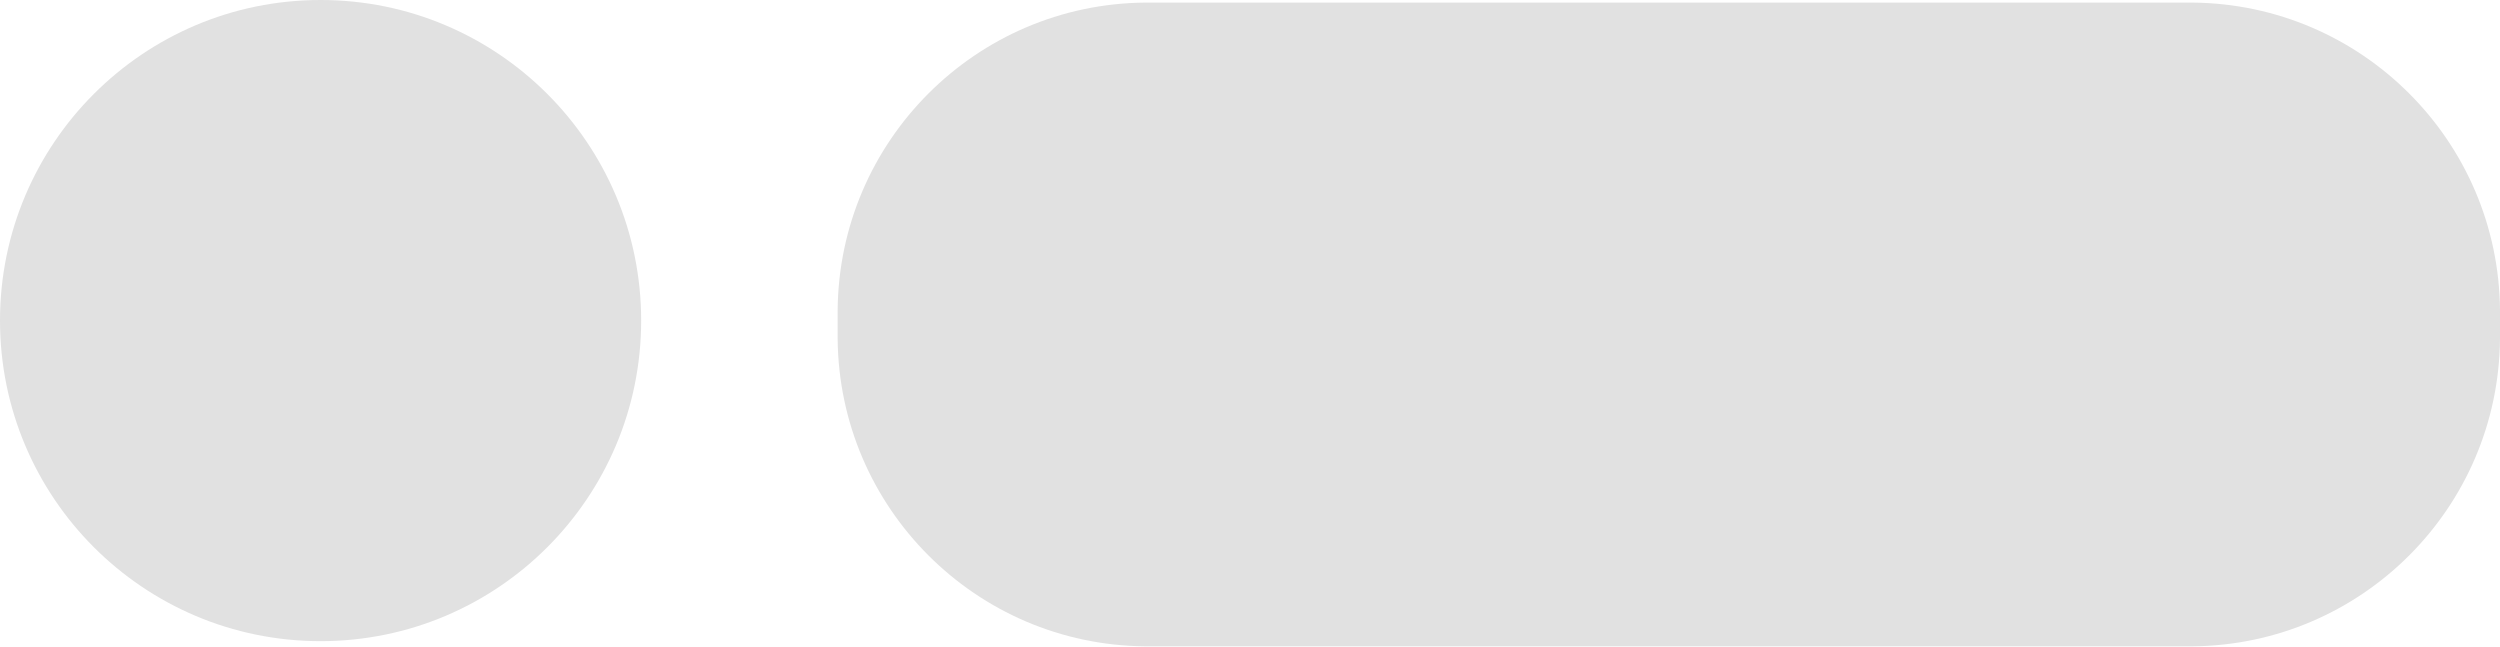
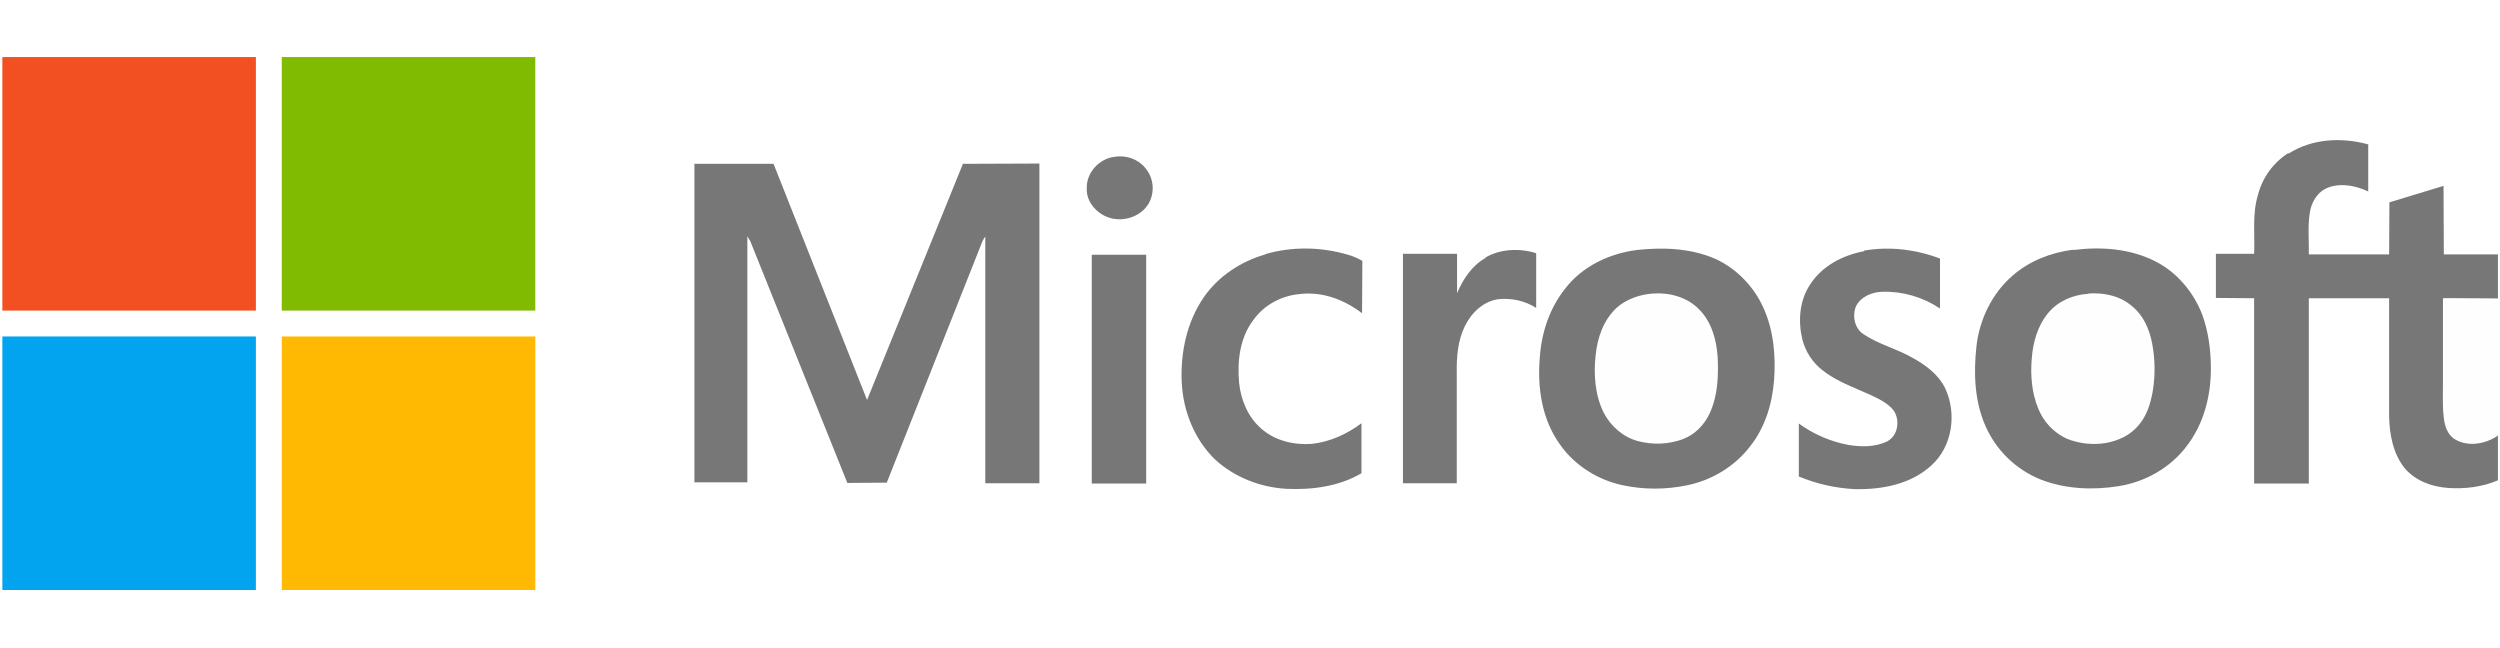
- <svg xmlns="http://www.w3.org/2000/svg" width="96.7" height="25" data-name="Layer 1">
-   <circle cx="12.4" cy="12.4" r="12.4" fill="#e1e1e1" />
-   <path fill="#e1e1e1" d="M84.8 25H44.3a12 12 0 0 1-11.9-11.9V12A12 12 0 0 1 44.3.1h40.5A12 12 0 0 1 96.7 12v1.1A12 12 0 0 1 84.8 25z" />
+ <svg xmlns="http://www.w3.org/2000/svg" width="85" height="22">
+   <path fill="#f25022" d="M.08 1.94H8.7v8.62H.08V1.94z" />
+   <path fill="#80ba01" d="M9.58 1.94h8.62v8.62H9.58V1.94z" />
+   <path fill="#777" d="M77.8 5.23c.8-.52 1.82-.57 2.72-.32v1.6c-.43-.2-.93-.3-1.37-.13-.36.14-.57.5-.62.87-.07.46-.02.93-.03 1.4h2.73l.01-1.77 1.84-.56.01 2.33h1.84v1.5l-1.85-.01v2.6c.01.48-.03.97.03 1.45.03.28.14.6.4.74.44.25 1 .14 1.42-.13v1.53c-.53.23-1.13.3-1.7.26-.55-.04-1.1-.24-1.47-.67-.4-.5-.52-1.16-.53-1.78v-4H78.5v6.3h-1.86v-6.3c-.43-.01-.86 0-1.3-.01v-1.5h1.3c.03-.66-.07-1.34.13-2a2.39 2.39 0 0 1 1.04-1.43zm-39.9.1c.38-.06.78.07 1.03.37a1.06 1.06 0 0 1 .13 1.21c-.24.42-.77.62-1.24.52-.48-.1-.9-.54-.87-1.04-.01-.53.43-1 .95-1.06zm-14.3.24h2.7l3.18 8.03 3.26-8.03 2.6-.01v10.87H33.5V8.04c-.04.06-.07.1-.1.17l-3.25 8.2-1.34.01-3.3-8.22-.1-.17V16.4h-1.8V5.57zm19.42 3.07c.9-.26 1.87-.25 2.77.01a2.05 2.05 0 0 1 .53.22l-.01 1.78c-.6-.46-1.36-.75-2.13-.65-.6.05-1.2.37-1.55.86-.47.6-.57 1.4-.5 2.16.06.58.3 1.16.75 1.55.47.42 1.13.57 1.74.52.6-.07 1.18-.33 1.67-.7v1.7c-.76.45-1.68.57-2.55.53-.9-.05-1.78-.4-2.43-1-.7-.68-1.08-1.64-1.13-2.6-.05-1 .16-2.05.74-2.9.5-.73 1.27-1.23 2.1-1.47zm12.63-.14c.9-.1 1.84-.06 2.67.3.72.33 1.3.93 1.63 1.65.35.77.43 1.63.37 2.46-.06.8-.3 1.62-.82 2.27-.52.68-1.3 1.15-2.14 1.32-.72.15-1.47.15-2.18 0-.86-.18-1.65-.68-2.15-1.4-.6-.84-.76-1.9-.68-2.9.05-.85.32-1.7.86-2.38.58-.76 1.5-1.2 2.44-1.32zm7.73.02c.86-.15 1.76-.04 2.58.27v1.7A3.34 3.34 0 0 0 64 9.92c-.35.01-.73.16-.9.5-.13.33-.04.76.27.95.53.35 1.16.5 1.7.82.43.24.85.56 1.07 1.02.4.86.24 1.98-.48 2.62-.7.64-1.68.82-2.6.8a5.65 5.65 0 0 1-1.9-.43v-1.8a4.17 4.17 0 0 0 1.7.73c.43.07.9.07 1.3-.12.38-.2.45-.73.22-1.06-.2-.25-.52-.4-.8-.53-.55-.25-1.13-.45-1.6-.82a1.92 1.92 0 0 1-.7-1.06c-.15-.62-.1-1.32.26-1.86.4-.63 1.1-1 1.84-1.14zm7.12-.02c.93-.12 1.92-.05 2.77.38.74.37 1.3 1.04 1.6 1.8.22.6.3 1.23.3 1.86 0 .94-.25 1.9-.84 2.65-.55.72-1.4 1.2-2.3 1.34-.87.14-1.8.1-2.63-.22a3.46 3.46 0 0 1-1.9-1.84c-.37-.85-.4-1.8-.3-2.7s.53-1.8 1.23-2.4c.57-.5 1.3-.78 2.05-.88zm-20 .26c.5-.3 1.17-.33 1.73-.15v1.86c-.37-.24-.83-.34-1.26-.3-.53.06-.95.47-1.17.93-.24.5-.28 1.05-.27 1.6v3.73H47.7v-7.8h1.84v1.34c.2-.47.5-.94.97-1.2zm-13.38-.1h1.85v7.78h-1.85V8.65z" />
+   <path fill="#fefefe" d="M56.2 9.98c.56-.04 1.16.12 1.56.53.43.42.6 1.04.64 1.62.03.64.01 1.3-.26 1.9-.18.4-.5.74-.92.9-.48.18-1.02.2-1.52.07s-.93-.5-1.17-.96c-.3-.6-.35-1.3-.28-1.95.06-.6.26-1.2.72-1.63.34-.3.8-.45 1.23-.48zm14.8 0c.53-.04 1.1.08 1.5.44.37.3.58.77.67 1.24a4.63 4.63 0 0 1 .02 1.66c-.07.4-.2.82-.48 1.14-.27.33-.67.52-1.1.6a2.5 2.5 0 0 1-1.33-.14 1.9 1.9 0 0 1-.98-1.03c-.22-.53-.27-1.13-.22-1.7.04-.55.2-1.12.56-1.55.33-.4.84-.62 1.36-.65zm12.06.17 1.85.01v4.66c-.4.27-.97.38-1.42.13-.27-.15-.37-.46-.4-.74-.06-.48-.02-.96-.03-1.45v-2.6z" />
+   <path fill="#02a4ef" d="M.08 11.44H8.7v8.62H.08v-8.62z" />
+   <path fill="#ffb902" d="M9.58 11.44h8.62v8.62H9.58v-8.62z" />
</svg>
